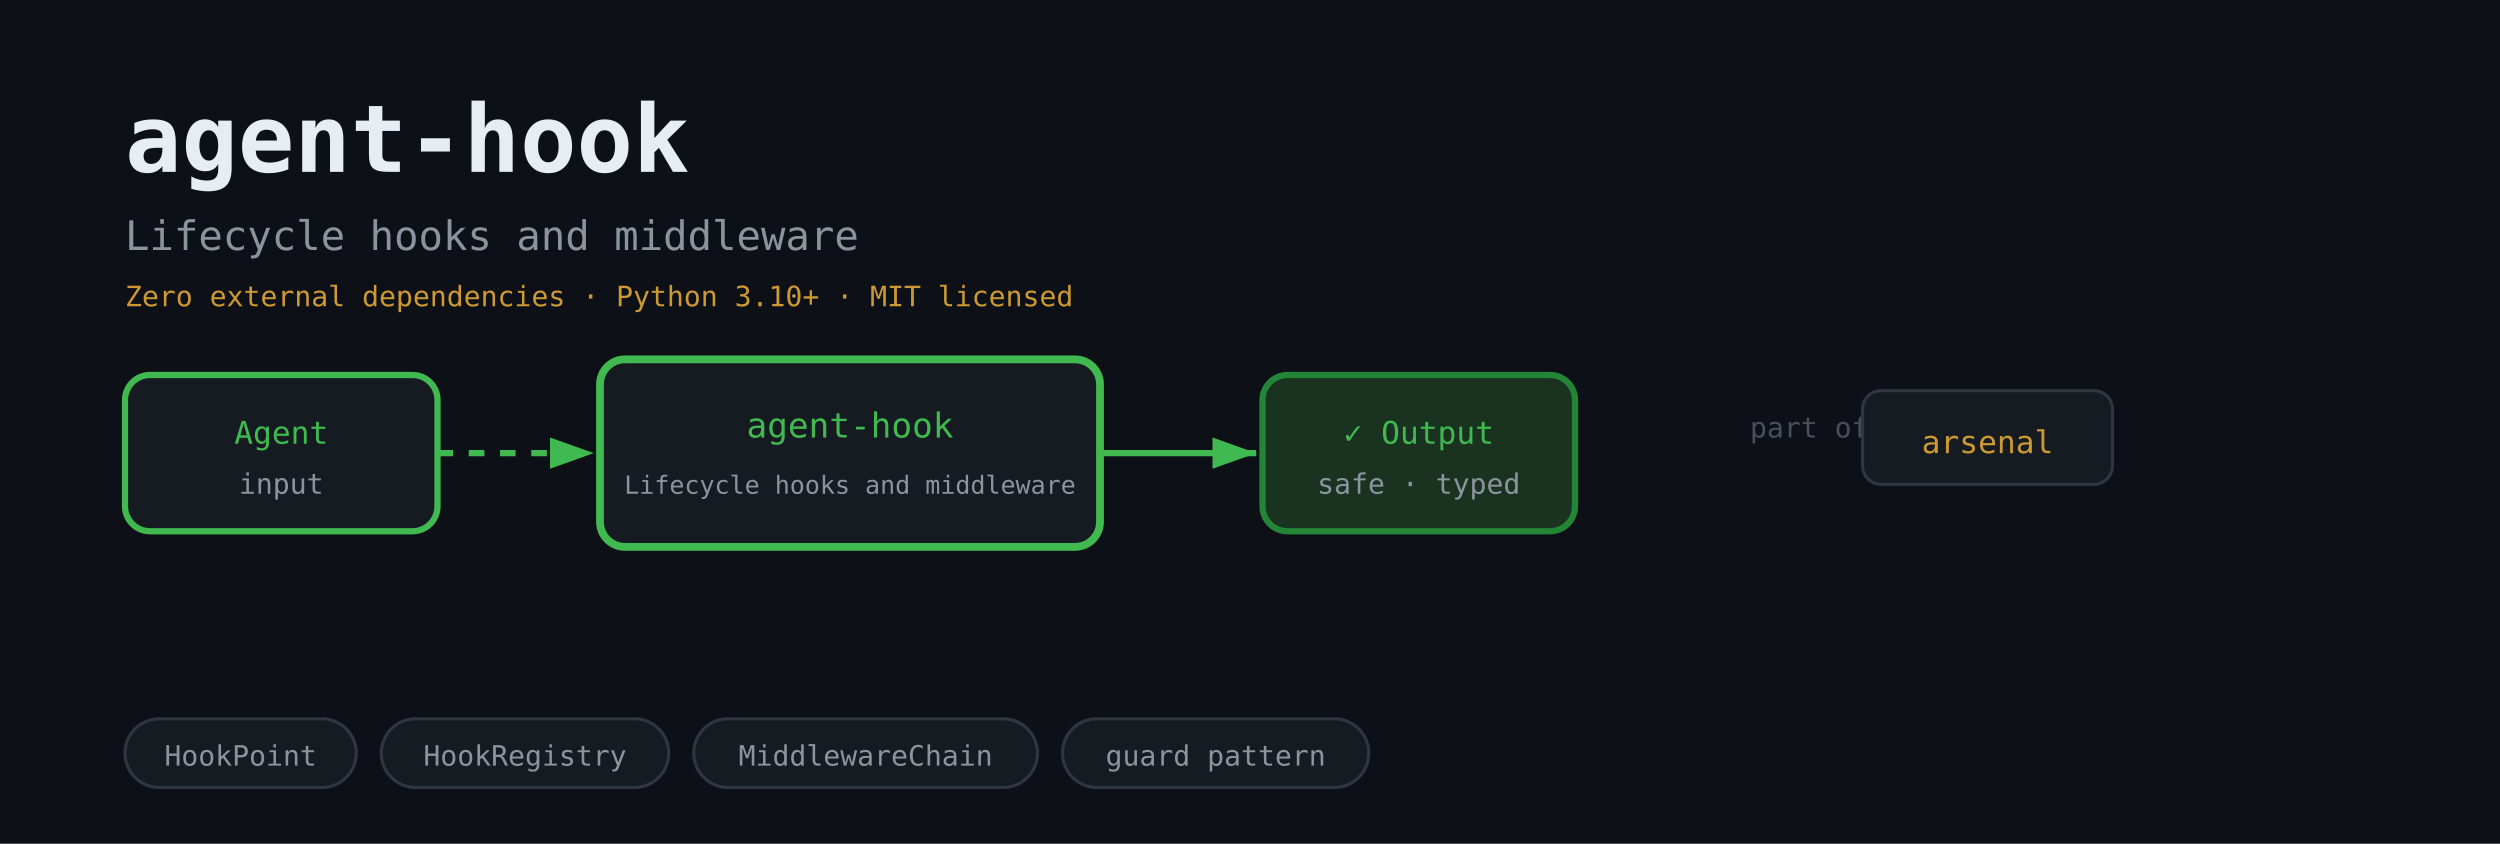
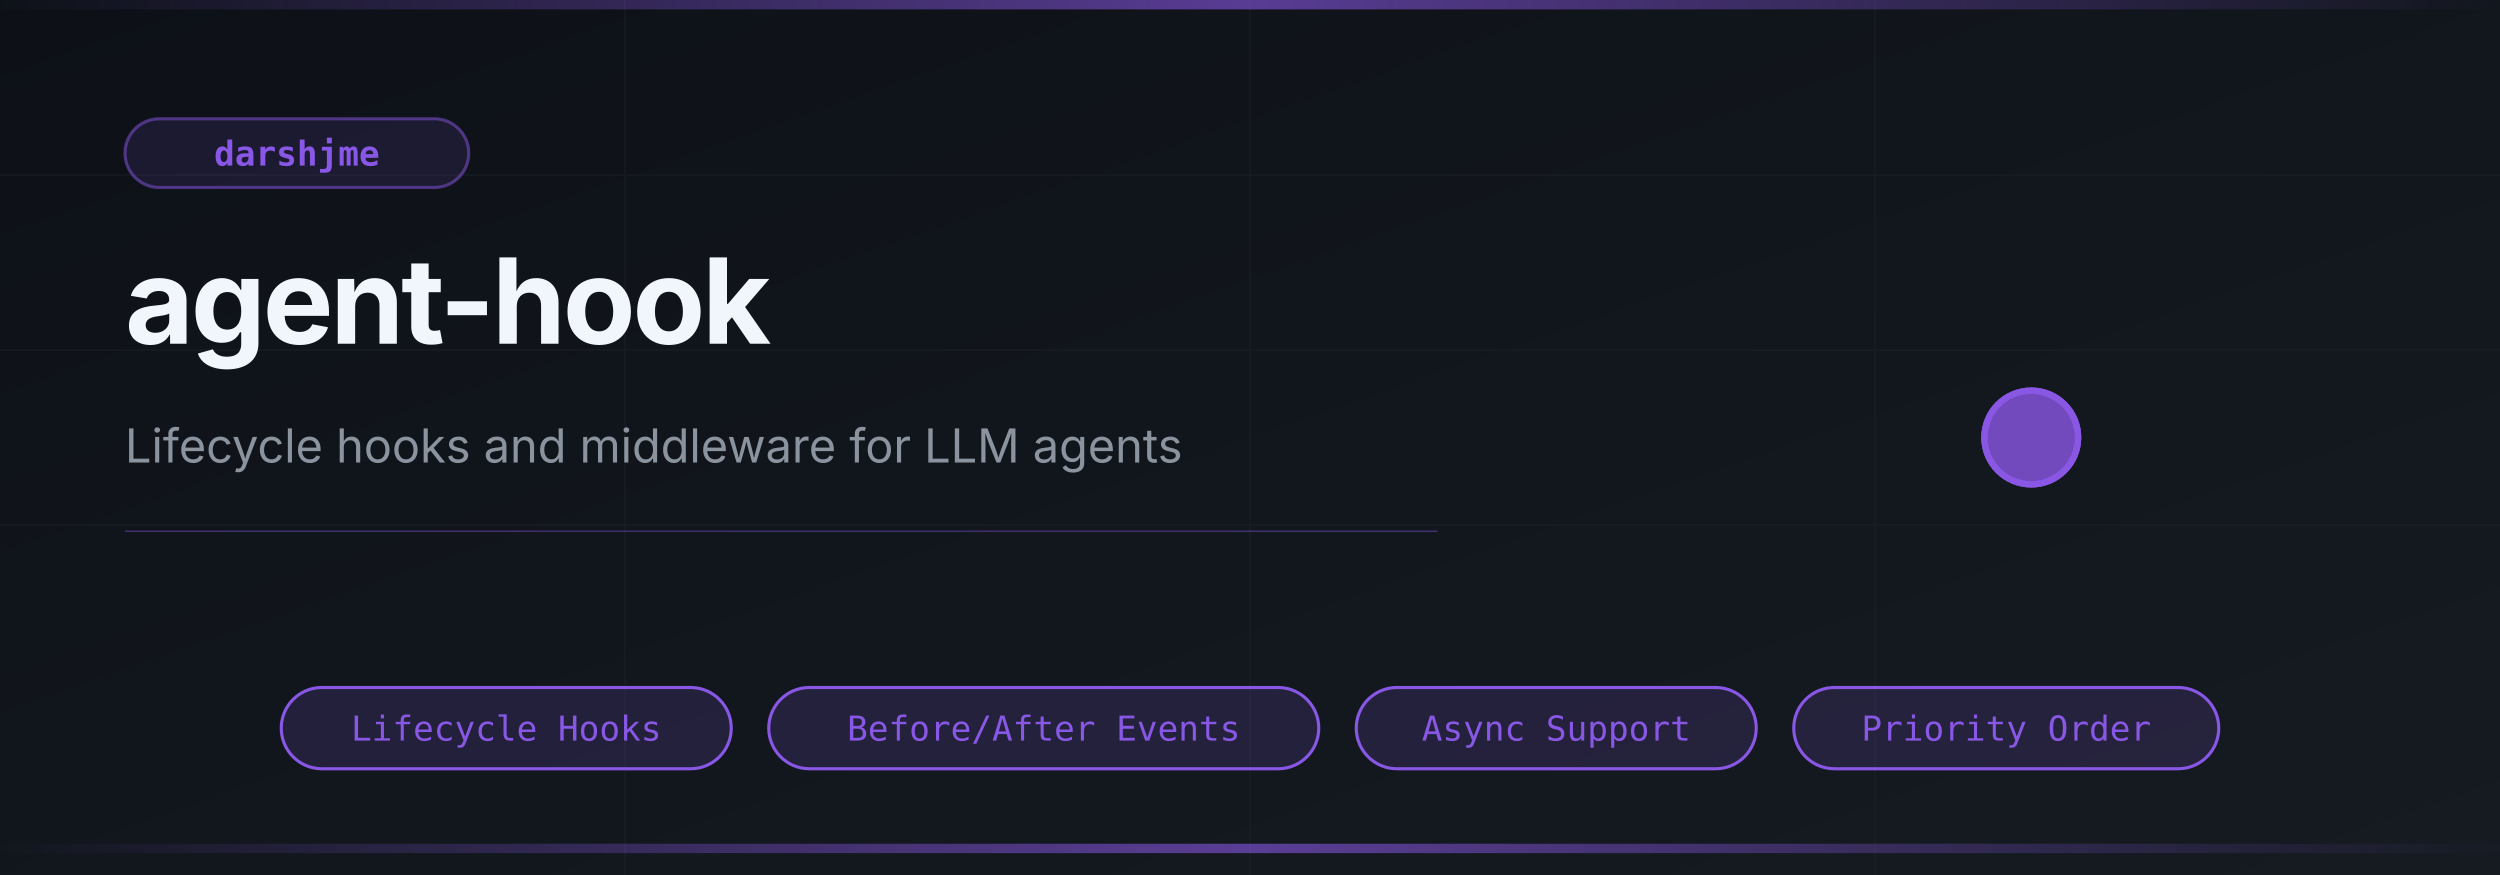
- <svg xmlns="http://www.w3.org/2000/svg" viewBox="0 0 800 270" width="800" height="270">
+ <svg xmlns="http://www.w3.org/2000/svg" viewBox="0 0 800 280" width="800" height="280">
  <defs>
-     <style>
-       @keyframes pulse{0%,100%{opacity:0.6}50%{opacity:1}}
-       @keyframes flow{from{stroke-dashoffset:20}to{stroke-dashoffset:0}}
-       .pulse{animation:pulse 2s ease-in-out infinite}
-       .flow{animation:flow 1s linear infinite;stroke-dasharray:5 5}
-     </style>
+     <linearGradient id="bg" x1="0%" y1="0%" x2="100%" y2="100%">
+       <stop offset="0%" style="stop-color:#0d1117" />
+       <stop offset="100%" style="stop-color:#161b22" />
+     </linearGradient>
+     <linearGradient id="accent_grad" x1="0%" y1="0%" x2="100%" y2="0%">
+       <stop offset="0%" style="stop-color:#8957e5;stop-opacity:0" />
+       <stop offset="50%" style="stop-color:#8957e5;stop-opacity:0.6" />
+       <stop offset="100%" style="stop-color:#8957e5;stop-opacity:0" />
+     </linearGradient>
  </defs>
-   <rect width="800" height="270" fill="#0d1117" />
-   <text x="40" y="55" font-family="JetBrains Mono,monospace" font-size="30" font-weight="700" fill="#e6edf3">agent-hook</text>
-   <text x="40" y="80" font-family="JetBrains Mono,monospace" font-size="13" fill="#8b949e">Lifecycle hooks and middleware</text>
-   <text x="40" y="98" font-family="monospace" font-size="9" fill="#cc9933">Zero external dependencies · Python 3.10+ · MIT licensed</text>
-   <rect x="40" y="120" width="100" height="50" rx="8" fill="#161b22" stroke="#3fb950" stroke-width="2" class="pulse" />
-   <text x="90" y="142" font-family="monospace" font-size="10" fill="#3fb950" text-anchor="middle">Agent</text>
-   <text x="90" y="158" font-family="monospace" font-size="9" fill="#8b949e" text-anchor="middle">input</text>
-   <line x1="140" y1="145" x2="190" y2="145" stroke="#3fb950" stroke-width="2" class="flow" marker-end="url(#arr)" />
-   <defs>
-     <marker id="arr" markerWidth="7" markerHeight="5" refX="7" refY="2.5" orient="auto">
-       <polygon points="0 0,7 2.5,0 5" fill="#3fb950" />
-     </marker>
-   </defs>
-   <rect x="192" y="115" width="160" height="60" rx="8" fill="#161b22" stroke="#3fb950" stroke-width="2.5" />
-   <text x="272" y="140" font-family="monospace" font-size="11" fill="#3fb950" text-anchor="middle">agent-hook</text>
-   <text x="272" y="158" font-family="monospace" font-size="8" fill="#8b949e" text-anchor="middle">Lifecycle hooks and middleware</text>
-   <line x1="352" y1="145" x2="402" y2="145" stroke="#3fb950" stroke-width="2" marker-end="url(#arr2)" />
-   <defs>
-     <marker id="arr2" markerWidth="7" markerHeight="5" refX="7" refY="2.5" orient="auto">
-       <polygon points="0 0,7 2.5,0 5" fill="#3fb950" />
-     </marker>
-   </defs>
-   <rect x="404" y="120" width="100" height="50" rx="8" fill="#1a3320" stroke="#238636" stroke-width="2" />
-   <text x="454" y="142" font-family="monospace" font-size="10" fill="#3fb950" text-anchor="middle">✓ Output</text>
-   <text x="454" y="158" font-family="monospace" font-size="9" fill="#8b949e" text-anchor="middle">safe · typed</text>
-   <text x="560" y="140" font-family="monospace" font-size="9" fill="#484f58">part of</text>
-   <rect x="596" y="125" width="80" height="30" rx="6" fill="#161b22" stroke="#30363d" stroke-width="1" />
-   <text x="636" y="145" font-family="monospace" font-size="10" fill="#cc9933" text-anchor="middle">arsenal</text>
-   <rect x="40" y="230" width="74" height="22" rx="11" fill="#161b22" stroke="#30363d" stroke-width="1" />
-   <text x="77" y="245" font-family="monospace" font-size="9" fill="#8b949e" text-anchor="middle">HookPoint</text>
-   <rect x="122" y="230" width="92" height="22" rx="11" fill="#161b22" stroke="#30363d" stroke-width="1" />
-   <text x="168" y="245" font-family="monospace" font-size="9" fill="#8b949e" text-anchor="middle">HookRegistry</text>
-   <rect x="222" y="230" width="110" height="22" rx="11" fill="#161b22" stroke="#30363d" stroke-width="1" />
-   <text x="277" y="245" font-family="monospace" font-size="9" fill="#8b949e" text-anchor="middle">MiddlewareChain</text>
-   <rect x="340" y="230" width="98" height="22" rx="11" fill="#161b22" stroke="#30363d" stroke-width="1" />
-   <text x="389" y="245" font-family="monospace" font-size="9" fill="#8b949e" text-anchor="middle">guard pattern</text>
+   <rect width="800" height="280" fill="url(#bg)" />
+   <g stroke="#21262d" stroke-width="0.5" opacity="0.4">
+     <line x1="0" y1="56" x2="800" y2="56" />
+     <line x1="0" y1="112" x2="800" y2="112" />
+     <line x1="0" y1="168" x2="800" y2="168" />
+     <line x1="200" y1="0" x2="200" y2="280" />
+     <line x1="400" y1="0" x2="400" y2="280" />
+     <line x1="600" y1="0" x2="600" y2="280" />
+   </g>
+   <rect x="0" y="270" width="800" height="3" fill="url(#accent_grad)" />
+   <rect x="0" y="0" width="800" height="3" fill="url(#accent_grad)" />
+   <g transform="translate(650,140)">
+     <circle cx="0" cy="0" r="15" fill="#8957e5" fill-opacity="0.8" />
+     <circle cx="0" cy="0" r="15" fill="none" stroke="#8957e5" stroke-width="2" opacity="0.8">
+       <animate attributeName="r" values="15;50" dur="1.5s" repeatCount="indefinite" />
+       <animate attributeName="opacity" values="0.8;0" dur="1.5s" repeatCount="indefinite" />
+     </circle>
+     <circle cx="0" cy="0" r="15" fill="none" stroke="#8957e5" stroke-width="2" opacity="0.8">
+       <animate attributeName="r" values="15;50" dur="1.5s" begin="0.5s" repeatCount="indefinite" />
+       <animate attributeName="opacity" values="0.8;0" dur="1.5s" begin="0.5s" repeatCount="indefinite" />
+     </circle>
+     <circle cx="0" cy="0" r="15" fill="none" stroke="#8957e5" stroke-width="2" opacity="0.8">
+       <animate attributeName="r" values="15;50" dur="1.5s" begin="1s" repeatCount="indefinite" />
+       <animate attributeName="opacity" values="0.8;0" dur="1.5s" begin="1s" repeatCount="indefinite" />
+     </circle>
+   </g>
+   <rect x="40" y="38" width="110" height="22" rx="11" fill="#8957e5" fill-opacity="0.12" stroke="#8957e5" stroke-width="1" stroke-opacity="0.5" />
+   <text x="95" y="53" fill="#8957e5" font-family="monospace" font-size="11" text-anchor="middle" font-weight="600">darshjme</text>
+   <text x="40" y="110" fill="#f0f6fc" font-family="-apple-system, 'Segoe UI', sans-serif" font-size="38" font-weight="700" letter-spacing="-1">agent-hook</text>
+   <text x="40" y="148" fill="#8b949e" font-family="-apple-system, 'Segoe UI', sans-serif" font-size="15">Lifecycle hooks and middleware for LLM agents</text>
+   <line x1="40" y1="170" x2="460" y2="170" stroke="#8957e5" stroke-width="0.5" stroke-opacity="0.4" />
+   <rect x="90" y="220" width="144" height="26" rx="13" fill="#8957e5" fill-opacity="0.15" stroke="#8957e5" stroke-width="1" />
+   <text x="162" y="237" fill="#8957e5" font-family="monospace" font-size="11" text-anchor="middle">Lifecycle Hooks</text>
+   <rect x="246" y="220" width="176" height="26" rx="13" fill="#8957e5" fill-opacity="0.15" stroke="#8957e5" stroke-width="1" />
+   <text x="334" y="237" fill="#8957e5" font-family="monospace" font-size="11" text-anchor="middle">Before/After Events</text>
+   <rect x="434" y="220" width="128" height="26" rx="13" fill="#8957e5" fill-opacity="0.15" stroke="#8957e5" stroke-width="1" />
+   <text x="498" y="237" fill="#8957e5" font-family="monospace" font-size="11" text-anchor="middle">Async Support</text>
+   <rect x="574" y="220" width="136" height="26" rx="13" fill="#8957e5" fill-opacity="0.15" stroke="#8957e5" stroke-width="1" />
+   <text x="642" y="237" fill="#8957e5" font-family="monospace" font-size="11" text-anchor="middle">Priority Order</text>
</svg>
